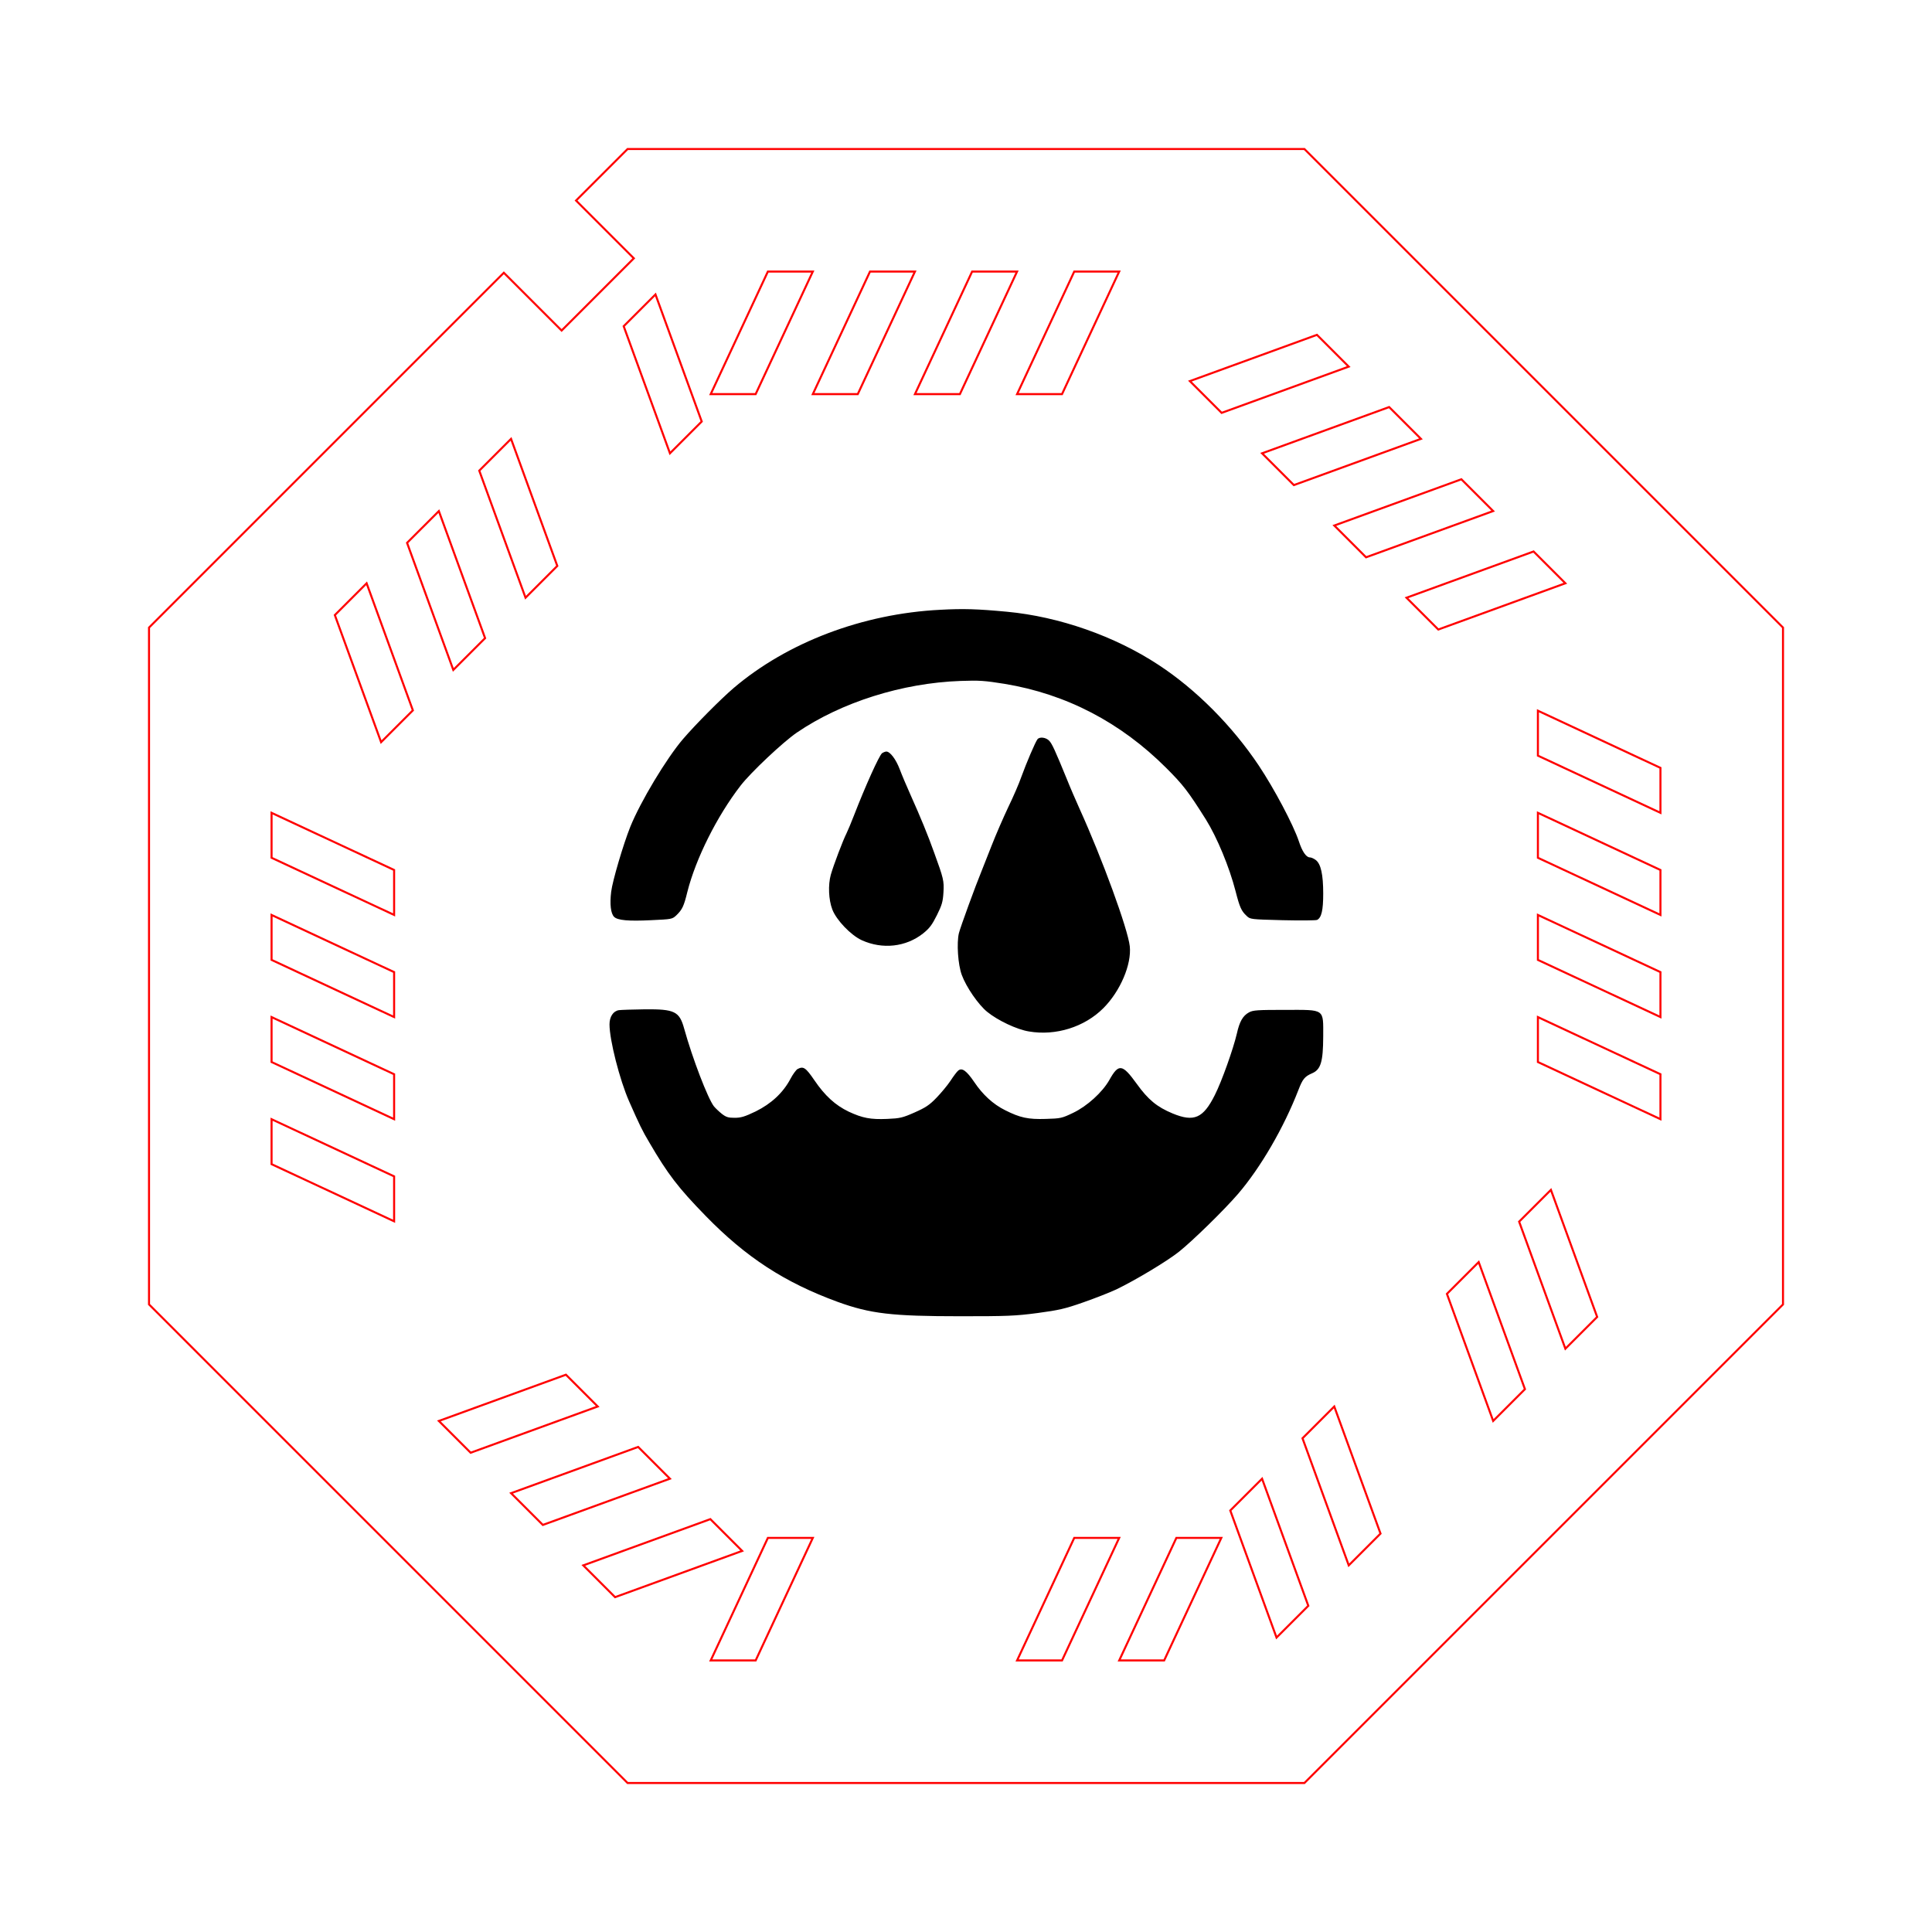
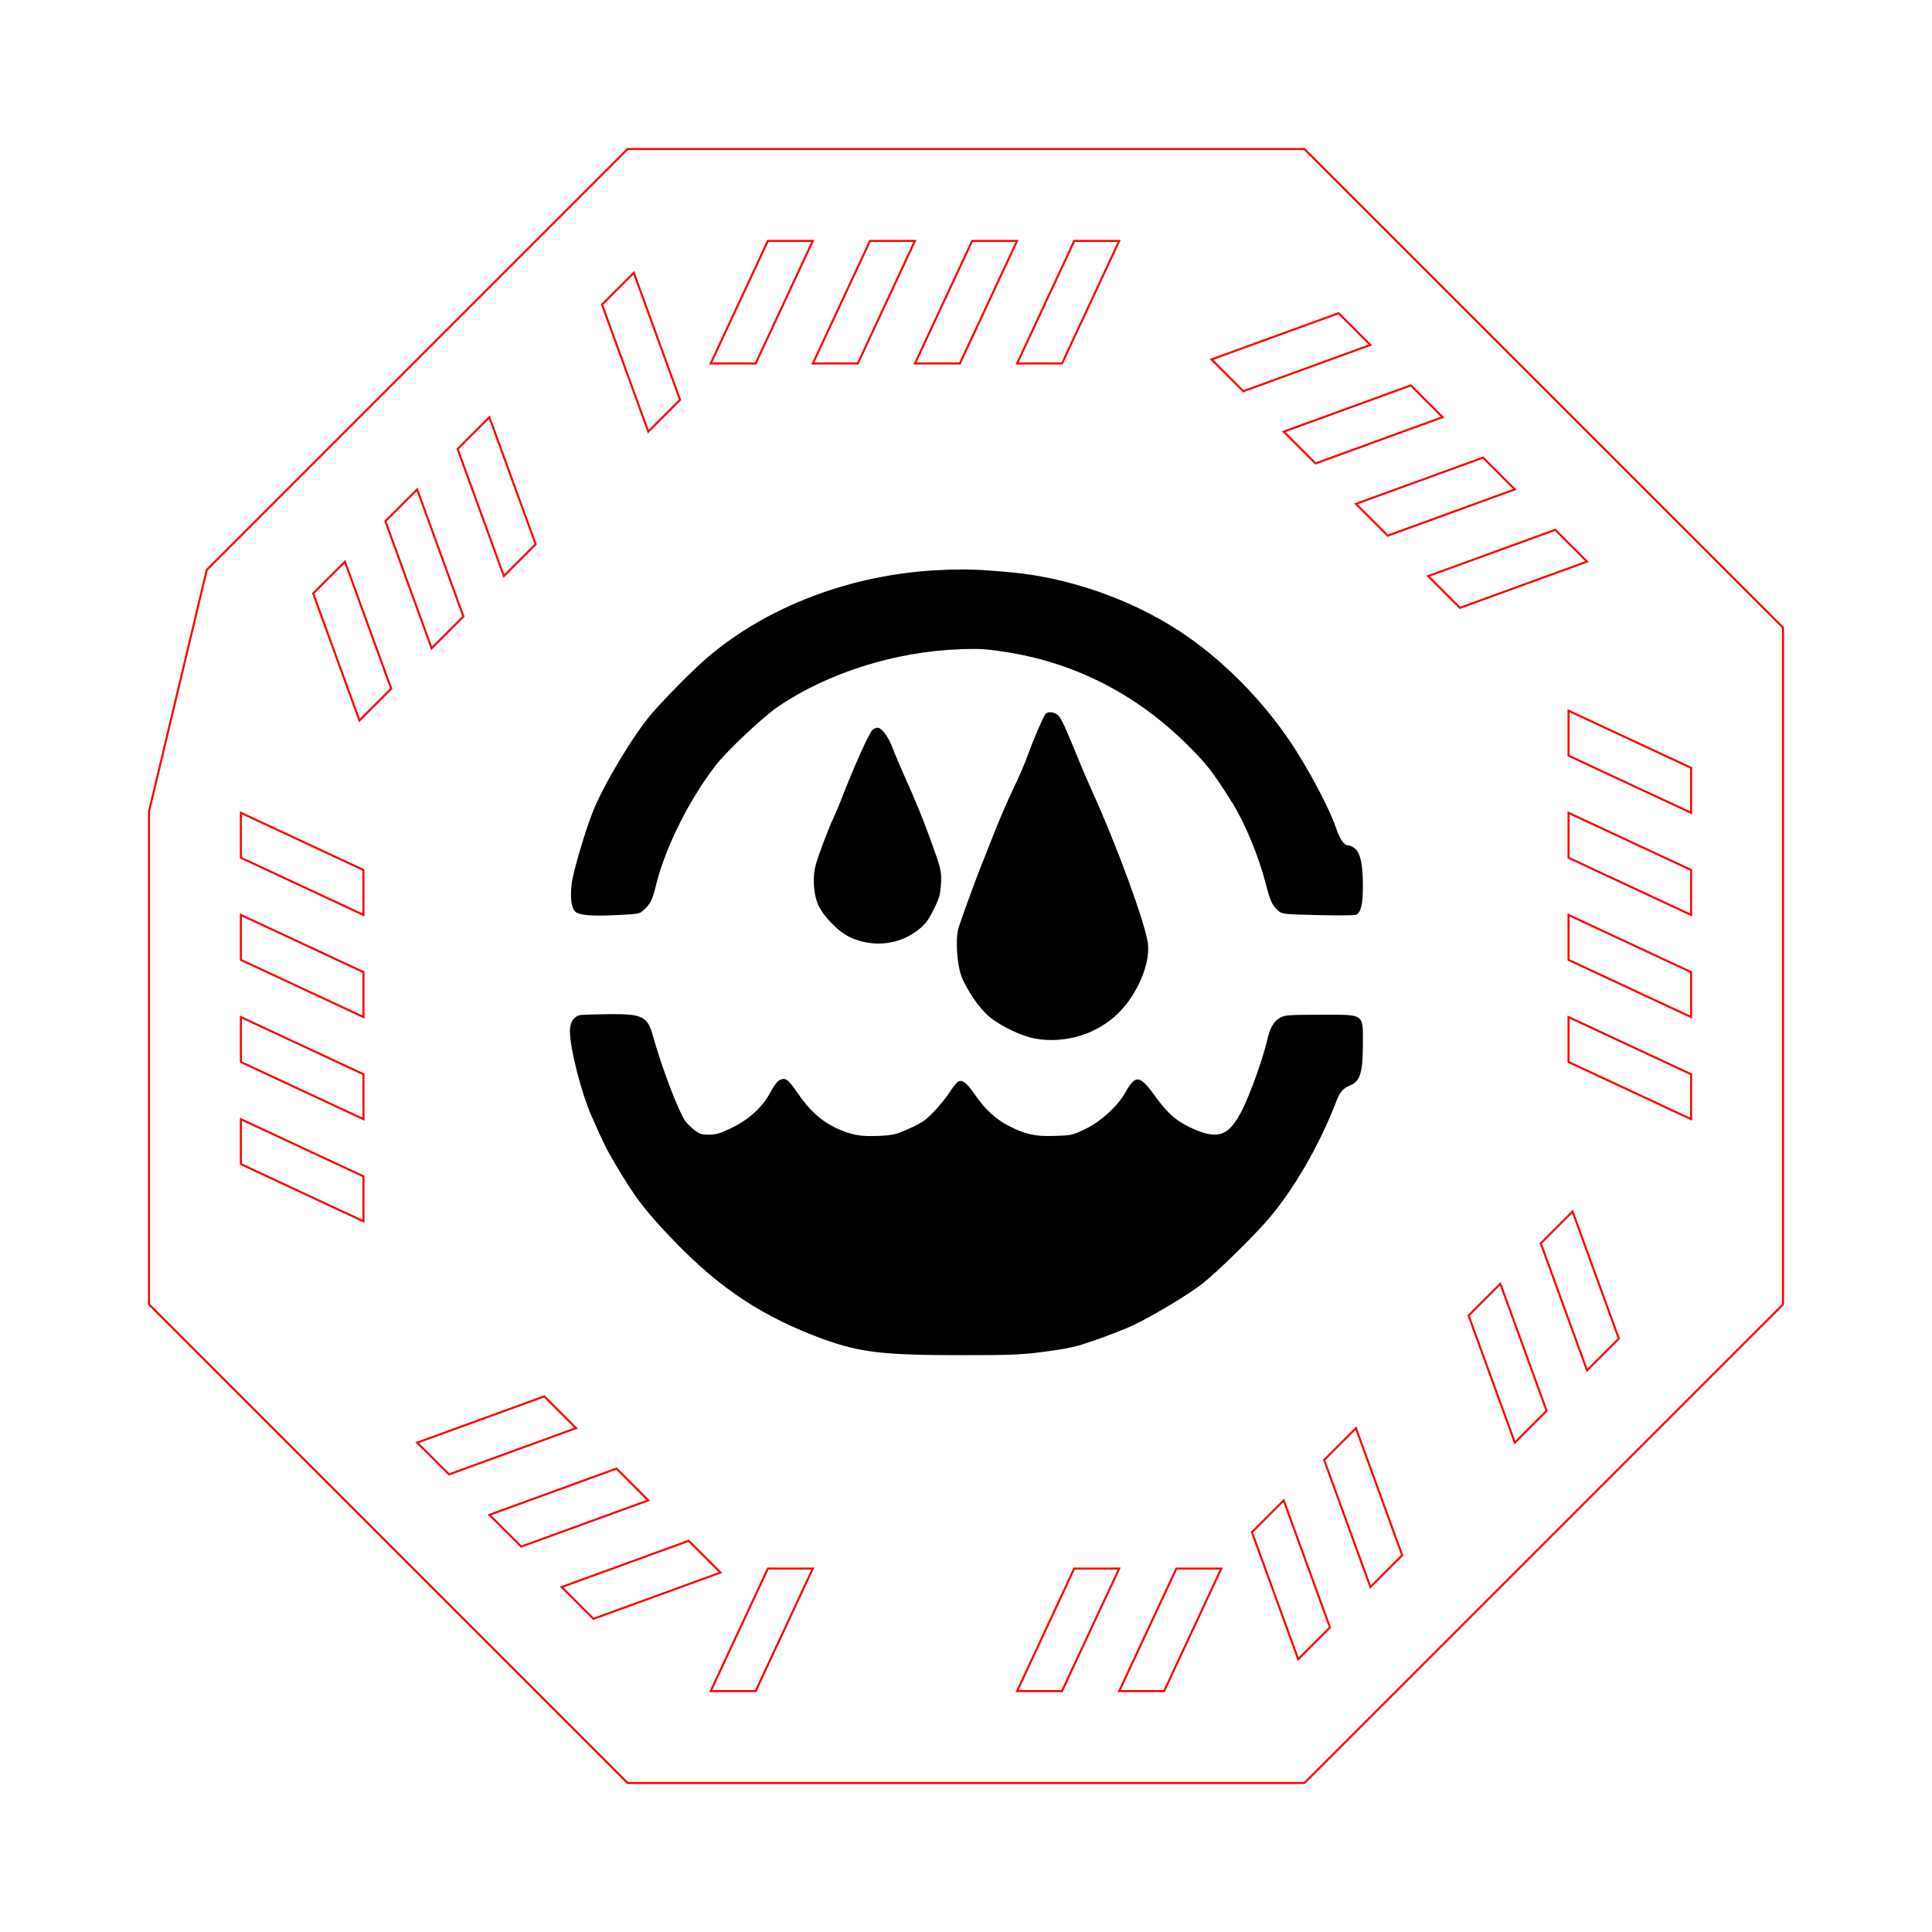
<svg xmlns="http://www.w3.org/2000/svg" width="94.591mm" height="94.591mm" viewBox="0 0 94.591 94.591">
  <style>
  .cut { fill: none; stroke: #ff0000; stroke-width: 0.1; }
  .mark { fill: none; stroke: #0000ff; stroke-width: 0.1; }
</style>
  <g id="H-water">
-     <polygon points="30.727,7.296 63.864,7.296 87.296,30.727 87.296,63.864 63.864,87.296 30.727,87.296 7.296,63.864 7.296,30.727 24.668,13.355 27.497,16.183 31.032,12.647 28.204,9.819" class="cut" />
-     <polygon points="34.797,19.296 36.997,19.296 39.795,13.296 37.595,13.296" class="cut" />
-     <polygon points="39.797,19.296 41.997,19.296 44.795,13.296 42.595,13.296" class="cut" />
-     <polygon points="44.797,19.296 46.997,19.296 49.795,13.296 47.595,13.296" class="cut" />
-     <polygon points="49.797,19.296 51.997,19.296 54.795,13.296 52.595,13.296" class="cut" />
-     <polygon points="58.257,18.659 59.812,20.214 66.033,17.950 64.478,16.394" class="cut" />
-     <polygon points="61.792,22.194 63.348,23.750 69.569,21.486 68.013,19.930" class="cut" />
-     <polygon points="65.328,25.730 66.883,27.285 73.104,25.021 71.549,23.465" class="cut" />
-     <polygon points="68.863,29.265 70.419,30.821 76.640,28.557 75.084,27.001" class="cut" />
-     <polygon points="75.296,34.797 75.296,36.997 81.296,39.795 81.296,37.595" class="cut" />
-     <polygon points="75.296,39.797 75.296,41.997 81.296,44.795 81.296,42.595" class="cut" />
-     <polygon points="75.296,44.797 75.296,46.997 81.296,49.795 81.296,47.595" class="cut" />
-     <polygon points="75.296,49.797 75.296,51.997 81.296,54.795 81.296,52.595" class="cut" />
-     <polygon points="75.933,58.257 74.377,59.812 76.641,66.033 78.197,64.478" class="cut" />
-     <polygon points="72.397,61.792 70.842,63.348 73.106,69.569 74.661,68.013" class="cut" />
-     <polygon points="65.326,68.863 63.771,70.419 66.035,76.640 67.590,75.084" class="cut" />
-     <polygon points="61.791,72.399 60.235,73.954 62.499,80.175 64.055,78.620" class="cut" />
-     <polygon points="59.795,75.296 57.595,75.296 54.797,81.296 56.997,81.296" class="cut" />
-     <polygon points="54.795,75.296 52.595,75.296 49.797,81.296 51.997,81.296" class="cut" />
-     <polygon points="39.795,75.296 37.595,75.296 34.797,81.296 36.997,81.296" class="cut" />
-     <polygon points="36.335,75.933 34.779,74.377 28.558,76.641 30.114,78.197" class="cut" />
-     <polygon points="32.799,72.397 31.244,70.842 25.023,73.106 26.578,74.661" class="cut" />
-     <polygon points="29.264,68.862 27.708,67.306 21.487,69.570 23.043,71.126" class="cut" />
-     <polygon points="19.296,59.795 19.296,57.595 13.296,54.797 13.296,56.997" class="cut" />
-     <polygon points="19.296,54.795 19.296,52.595 13.296,49.797 13.296,51.997" class="cut" />
-     <polygon points="19.296,49.795 19.296,47.595 13.296,44.797 13.296,46.997" class="cut" />
-     <polygon points="19.296,44.795 19.296,42.595 13.296,39.797 13.296,41.997" class="cut" />
-     <polygon points="18.659,36.335 20.214,34.779 17.950,28.558 16.394,30.114" class="cut" />
-     <polygon points="22.194,32.799 23.750,31.244 21.486,25.023 19.930,26.578" class="cut" />
-     <polygon points="25.730,29.264 27.285,27.708 25.021,21.487 23.465,23.043" class="cut" />
-     <polygon points="32.801,22.193 34.356,20.637 32.092,14.416 30.536,15.972" class="cut" />
-     <svg x="29.296" y="29.296" width="36.000" height="36.000" viewBox="0 0 528 528">
+     <polygon points="30.727,7.296 63.864,7.296 87.296,30.727 87.296,63.864 63.864,87.296 30.727,87.296 7.296,63.864 7.296,39.727 10.124,27.899" class="cut" />
+     <polygon points="34.797,17.796 36.997,17.796 39.795,11.796 37.595,11.796" class="cut" />
+     <polygon points="39.797,17.796 41.997,17.796 44.795,11.796 42.595,11.796" class="cut" />
+     <polygon points="44.797,17.796 46.997,17.796 49.795,11.796 47.595,11.796" class="cut" />
+     <polygon points="49.797,17.796 51.997,17.796 54.795,11.796 52.595,11.796" class="cut" />
+     <polygon points="59.317,17.598 60.873,19.154 67.094,16.889 65.538,15.334" class="cut" />
+     <polygon points="62.853,21.133 64.408,22.689 70.629,20.425 69.074,18.869" class="cut" />
+     <polygon points="66.388,24.669 67.944,26.225 74.165,23.960 72.609,22.405" class="cut" />
+     <polygon points="69.924,28.205 71.480,29.760 77.701,27.496 76.145,25.940" class="cut" />
+     <polygon points="76.796,34.797 76.796,36.997 82.796,39.795 82.796,37.595" class="cut" />
+     <polygon points="76.796,39.797 76.796,41.997 82.796,44.795 82.796,42.595" class="cut" />
+     <polygon points="76.796,44.797 76.796,46.997 82.796,49.795 82.796,47.595" class="cut" />
+     <polygon points="76.796,49.797 76.796,51.997 82.796,54.795 82.796,52.595" class="cut" />
+     <polygon points="76.993,59.317 75.438,60.873 77.702,67.094 79.258,65.538" class="cut" />
+     <polygon points="73.458,62.853 71.902,64.408 74.167,70.629 75.722,69.074" class="cut" />
+     <polygon points="66.387,69.924 64.831,71.480 67.095,77.701 68.651,76.145" class="cut" />
+     <polygon points="62.851,73.459 61.296,75.015 63.560,81.236 65.116,79.680" class="cut" />
+     <polygon points="59.795,76.796 57.595,76.796 54.797,82.796 56.997,82.796" class="cut" />
+     <polygon points="54.795,76.796 52.595,76.796 49.797,82.796 51.997,82.796" class="cut" />
+     <polygon points="39.795,76.796 37.595,76.796 34.797,82.796 36.997,82.796" class="cut" />
+     <polygon points="35.274,76.993 33.718,75.438 27.497,77.702 29.053,79.258" class="cut" />
+     <polygon points="31.739,73.458 30.183,71.902 23.962,74.167 25.518,75.722" class="cut" />
+     <polygon points="28.203,69.922 26.647,68.367 20.426,70.631 21.982,72.187" class="cut" />
+     <polygon points="17.796,59.795 17.796,57.595 11.796,54.797 11.796,56.997" class="cut" />
+     <polygon points="17.796,54.795 17.796,52.595 11.796,49.797 11.796,51.997" class="cut" />
+     <polygon points="17.796,49.795 17.796,47.595 11.796,44.797 11.796,46.997" class="cut" />
+     <polygon points="17.796,44.795 17.796,42.595 11.796,39.797 11.796,41.997" class="cut" />
+     <polygon points="17.598,35.274 19.154,33.718 16.889,27.497 15.334,29.053" class="cut" />
+     <polygon points="21.133,31.739 22.689,30.183 20.425,23.962 18.869,25.518" class="cut" />
+     <polygon points="24.669,28.203 26.225,26.647 23.960,20.426 22.405,21.982" class="cut" />
+     <polygon points="31.740,21.132 33.296,19.576 31.031,13.355 29.476,14.911" class="cut" />
+     <svg x="27.296" y="27.296" width="40.000" height="40.000" viewBox="0 0 528 528">
      <g transform="translate(0,528) scale(0.1,-0.1)" fill="#000000" stroke="none">
        <path d="M2455 5198 c-557 -28 -1099 -234 -1485 -563 -91 -78 -271 -259 -362 -365 -119 -139 -306 -450 -379 -631 -50 -125 -128 -389 -137 -466 -11 -89 -3 -156 21 -180 25 -25 103 -32 265 -24 150 7 152 7 183 36 41 40 53 64 78 167 60 238 212 543 382 763 74 96 306 314 404 381 320 218 756 356 1175 371 138 5 173 2 318 -21 441 -73 832 -276 1160 -604 121 -121 156 -166 284 -369 81 -130 169 -342 214 -517 29 -113 41 -141 79 -176 26 -25 29 -25 258 -31 128 -3 239 -2 248 2 32 16 44 70 44 189 0 137 -17 212 -52 240 -14 11 -34 20 -44 20 -26 0 -55 42 -79 116 -40 119 -176 376 -288 544 -190 284 -449 545 -719 722 -314 207 -715 347 -1089 382 -214 20 -313 23 -479 14z M3153 4268 c-15 -19 -80 -171 -115 -268 -16 -47 -59 -146 -95 -220 -35 -74 -89 -198 -119 -275 -30 -77 -63 -160 -73 -185 -41 -99 -151 -400 -162 -444 -17 -70 -7 -227 21 -301 32 -87 119 -213 182 -264 76 -62 213 -127 300 -141 193 -33 399 32 534 167 122 122 204 315 190 445 -14 125 -198 629 -361 988 -26 58 -67 152 -90 210 -87 213 -107 255 -127 277 -23 25 -70 31 -85 11z M2037 4168 c-21 -17 -119 -234 -202 -448 -18 -47 -42 -104 -53 -127 -25 -49 -93 -228 -113 -298 -20 -73 -16 -178 11 -249 29 -76 133 -185 212 -221 148 -67 316 -49 440 49 46 37 64 61 99 131 36 72 43 97 47 163 5 84 1 100 -67 287 -45 126 -96 250 -169 413 -28 62 -63 145 -78 185 -27 71 -69 127 -96 127 -8 0 -22 -6 -31 -12z M148 2323 c-41 -6 -68 -47 -68 -102 0 -113 73 -398 140 -551 76 -172 94 -210 147 -299 132 -226 206 -323 403 -525 291 -299 569 -479 949 -618 235 -85 388 -103 881 -103 335 0 394 2 553 23 155 21 196 30 330 77 83 29 190 71 237 93 135 65 362 201 449 270 99 79 324 299 424 415 163 190 329 476 434 747 30 78 45 97 99 120 62 27 78 83 79 262 0 204 16 193 -271 193 -202 0 -233 -2 -262 -18 -44 -24 -68 -66 -87 -152 -26 -111 -108 -342 -158 -441 -84 -168 -150 -196 -303 -133 -113 47 -176 99 -258 213 -104 144 -130 147 -197 27 -50 -88 -159 -187 -259 -235 -81 -39 -90 -41 -197 -44 -127 -4 -184 8 -293 63 -86 43 -160 111 -221 202 -55 81 -88 105 -115 82 -9 -7 -34 -40 -56 -74 -22 -33 -68 -88 -101 -122 -50 -52 -78 -70 -157 -105 -86 -38 -104 -42 -196 -46 -120 -5 -177 6 -276 52 -96 46 -171 114 -247 226 -63 92 -79 102 -121 80 -10 -6 -34 -38 -51 -71 -53 -100 -138 -178 -249 -233 -79 -38 -106 -46 -152 -46 -46 0 -61 5 -92 29 -20 16 -45 40 -56 53 -44 57 -154 343 -214 559 -34 123 -68 140 -283 138 -87 -1 -170 -4 -185 -6z" />
      </g>
    </svg>
  </g>
</svg>
